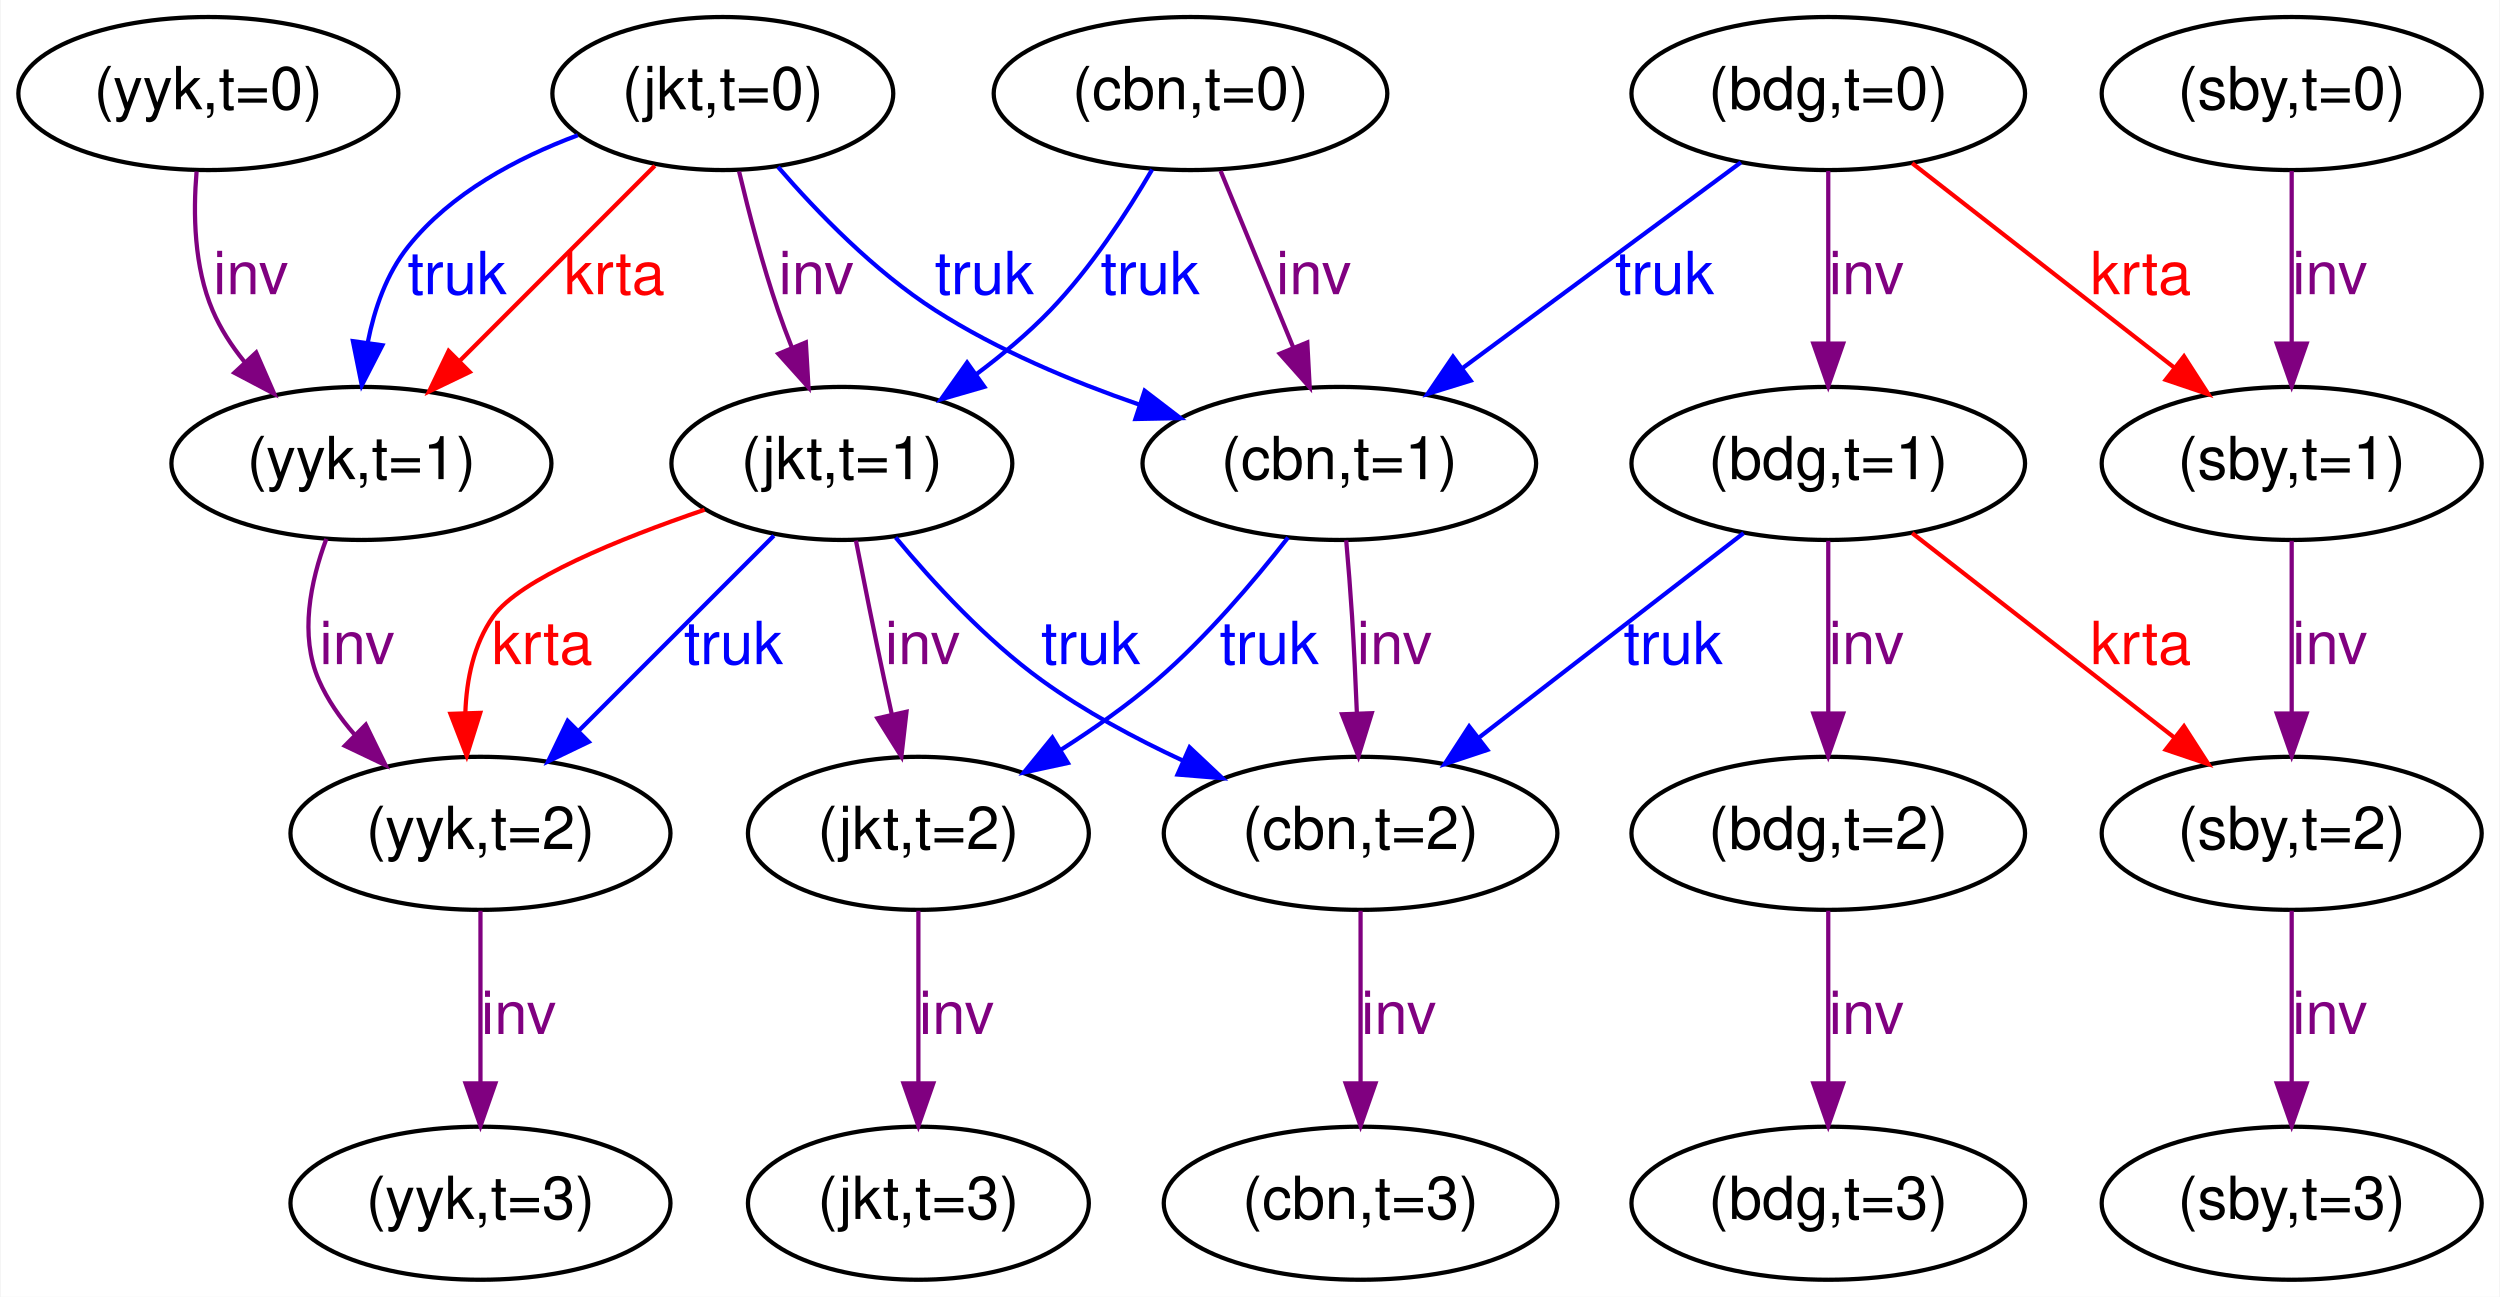
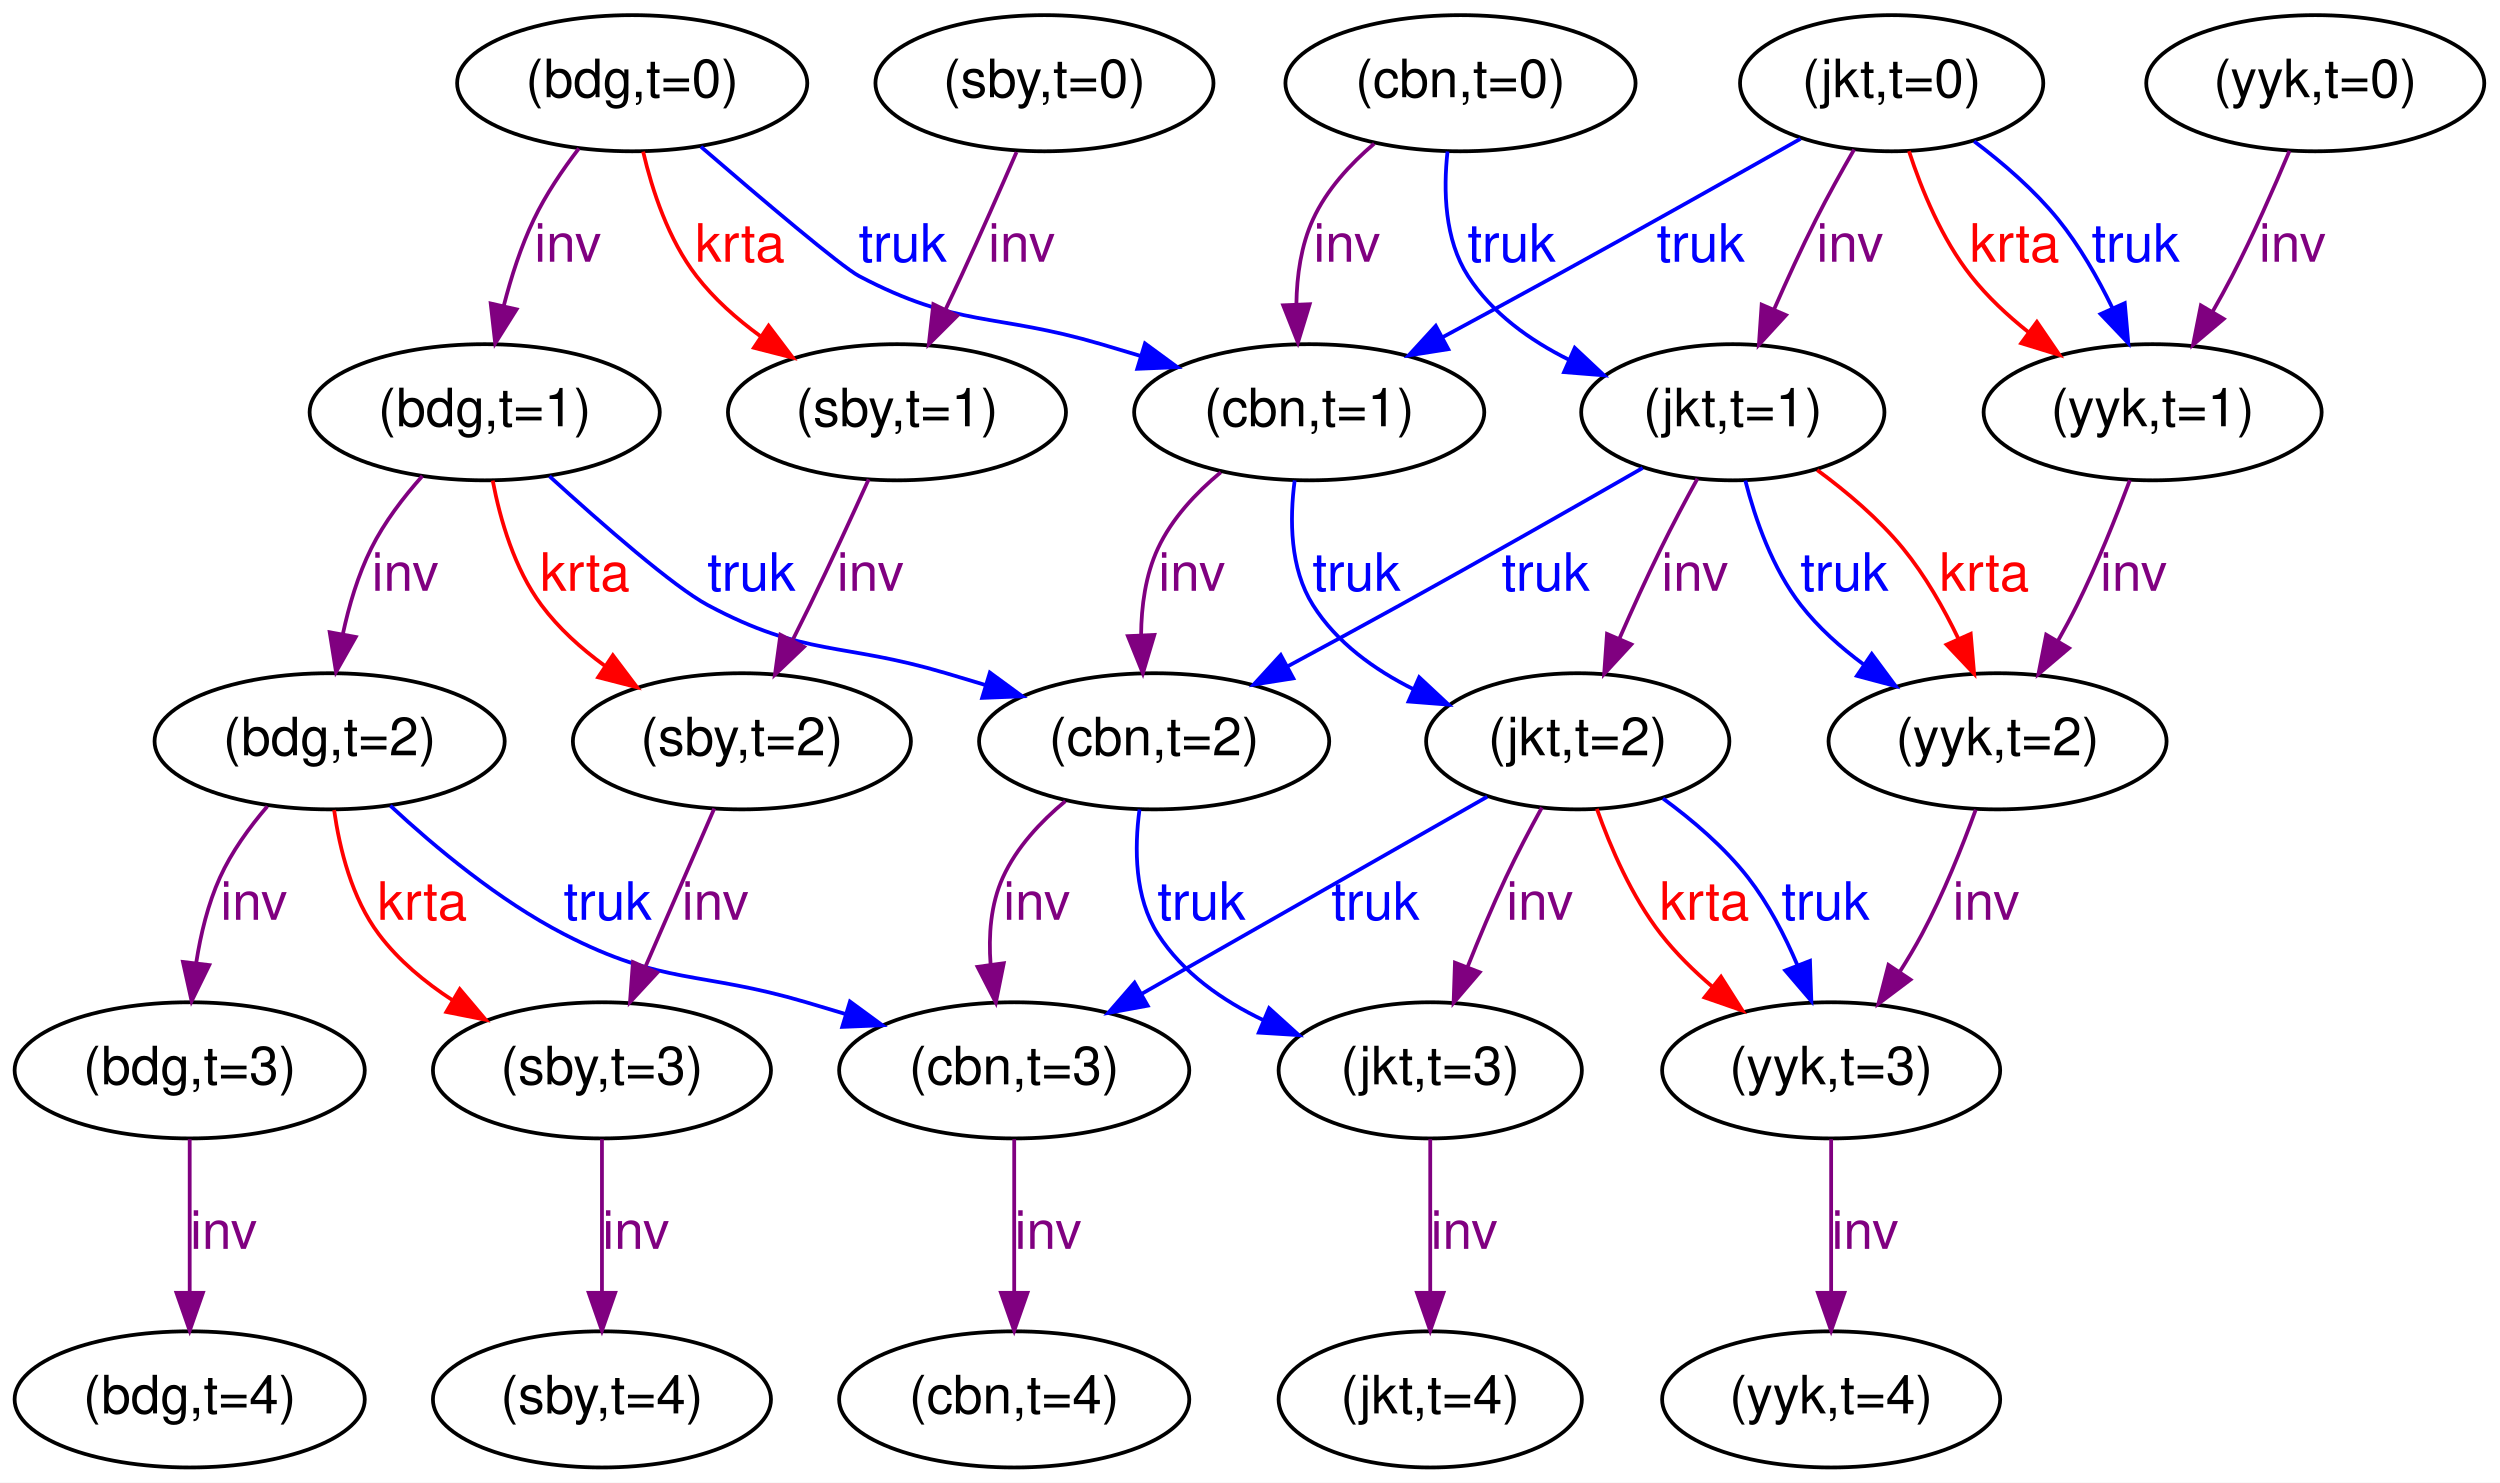
- <svg xmlns="http://www.w3.org/2000/svg" width="588pt" height="305pt" viewBox="0.00 0.00 587.69 305.00">
-   <g id="graph0" class="graph" transform="scale(1 1) rotate(0) translate(4 301)">
-     <polygon fill="white" stroke="transparent" points="-4,4 -4,-301 583.69,-301 583.69,4 -4,4" />
+ <svg xmlns="http://www.w3.org/2000/svg" width="661pt" height="392pt" viewBox="0.00 0.00 660.99 392.00">
+   <g id="graph0" class="graph" transform="scale(1 1) rotate(0) translate(4 388)">
+     <polygon fill="white" stroke="transparent" points="-4,4 -4,-388 656.99,-388 656.99,4 -4,4" />
    <g id="node1" class="node">
-       <ellipse fill="none" stroke="black" cx="44.85" cy="-279" rx="44.69" ry="18" />
-       <text text-anchor="middle" x="44.85" y="-275.3" font-family="Helvetica,sans-Serif" font-size="14.00">(yyk,t=0)</text>
+       <ellipse fill="none" stroke="black" cx="342.15" cy="-279" rx="46.29" ry="18" />
+       <text text-anchor="middle" x="342.15" y="-275.3" font-family="Helvetica,sans-Serif" font-size="14.00">(cbn,t=1)</text>
+     </g>
+     <g id="node14" class="node">
+       <ellipse fill="none" stroke="black" cx="301.15" cy="-192" rx="46.29" ry="18" />
+       <text text-anchor="middle" x="301.15" y="-188.3" font-family="Helvetica,sans-Serif" font-size="14.00">(cbn,t=2)</text>
+     </g>
+     <g id="edge1" class="edge">
+       <path fill="none" stroke="purple" d="M318.77,-263.14C312.17,-257.67 305.81,-250.86 302.15,-243 298.87,-235.97 297.76,-227.75 297.7,-220.03" />
+       <polygon fill="purple" stroke="purple" points="301.2,-220.13 298.17,-209.98 294.21,-219.8 301.2,-220.13" />
+       <text text-anchor="middle" x="311.15" y="-231.8" font-family="Helvetica,sans-Serif" font-size="14.00" fill="purple">inv</text>
+     </g>
+     <g id="node25" class="node">
+       <ellipse fill="none" stroke="black" cx="413.15" cy="-192" rx="40.09" ry="18" />
+       <text text-anchor="middle" x="413.15" y="-188.3" font-family="Helvetica,sans-Serif" font-size="14.00">(jkt,t=2)</text>
+     </g>
+     <g id="edge2" class="edge">
+       <path fill="none" stroke="blue" d="M338.31,-260.99C336.95,-250.68 337.02,-237.69 343.15,-228 349.38,-218.14 359.3,-210.96 369.74,-205.76" />
+       <polygon fill="blue" stroke="blue" points="371.23,-208.93 378.97,-201.7 368.41,-202.53 371.23,-208.93" />
+       <text text-anchor="middle" x="354.65" y="-231.8" font-family="Helvetica,sans-Serif" font-size="14.00" fill="blue">truk</text>
+     </g>
+     <g id="node2" class="node">
+       <ellipse fill="none" stroke="black" cx="264.15" cy="-105" rx="46.29" ry="18" />
+       <text text-anchor="middle" x="264.15" y="-101.3" font-family="Helvetica,sans-Serif" font-size="14.00">(cbn,t=3)</text>
+     </g>
+     <g id="node21" class="node">
+       <ellipse fill="none" stroke="black" cx="264.15" cy="-18" rx="46.29" ry="18" />
+       <text text-anchor="middle" x="264.15" y="-14.3" font-family="Helvetica,sans-Serif" font-size="14.00">(cbn,t=4)</text>
+     </g>
+     <g id="edge3" class="edge">
+       <path fill="none" stroke="purple" d="M264.15,-86.8C264.15,-75.16 264.15,-59.55 264.15,-46.24" />
+       <polygon fill="purple" stroke="purple" points="267.65,-46.18 264.15,-36.18 260.65,-46.18 267.65,-46.18" />
+       <text text-anchor="middle" x="273.15" y="-57.8" font-family="Helvetica,sans-Serif" font-size="14.00" fill="purple">inv</text>
+     </g>
+     <g id="node3" class="node">
+       <ellipse fill="none" stroke="black" cx="565.15" cy="-279" rx="44.69" ry="18" />
+       <text text-anchor="middle" x="565.15" y="-275.3" font-family="Helvetica,sans-Serif" font-size="14.00">(yyk,t=1)</text>
+     </g>
+     <g id="node24" class="node">
+       <ellipse fill="none" stroke="black" cx="524.15" cy="-192" rx="44.69" ry="18" />
+       <text text-anchor="middle" x="524.15" y="-188.3" font-family="Helvetica,sans-Serif" font-size="14.00">(yyk,t=2)</text>
+     </g>
+     <g id="edge4" class="edge">
+       <path fill="none" stroke="purple" d="M559.13,-261.04C555.46,-251.22 550.46,-238.72 545.15,-228 543.59,-224.86 541.85,-221.62 540.05,-218.45" />
+       <polygon fill="purple" stroke="purple" points="543.04,-216.63 534.96,-209.78 537.01,-220.18 543.04,-216.63" />
+       <text text-anchor="middle" x="560.15" y="-231.8" font-family="Helvetica,sans-Serif" font-size="14.00" fill="purple">inv</text>
+     </g>
+     <g id="node4" class="node">
+       <ellipse fill="none" stroke="black" cx="163.15" cy="-366" rx="46.29" ry="18" />
+       <text text-anchor="middle" x="163.15" y="-362.3" font-family="Helvetica,sans-Serif" font-size="14.00">(bdg,t=0)</text>
+     </g>
+     <g id="edge7" class="edge">
+       <path fill="none" stroke="blue" d="M181.32,-349.2C197.21,-335.49 218.47,-317.46 223.15,-315 249.29,-301.24 258.81,-305.36 287.15,-297 290.51,-296.01 293.98,-294.97 297.47,-293.91" />
+       <polygon fill="blue" stroke="blue" points="298.73,-297.19 307.27,-290.93 296.69,-290.49 298.73,-297.19" />
+       <text text-anchor="middle" x="234.65" y="-318.8" font-family="Helvetica,sans-Serif" font-size="14.00" fill="blue">truk</text>
+     </g>
+     <g id="node16" class="node">
+       <ellipse fill="none" stroke="black" cx="124.15" cy="-279" rx="46.29" ry="18" />
+       <text text-anchor="middle" x="124.15" y="-275.3" font-family="Helvetica,sans-Serif" font-size="14.00">(bdg,t=1)</text>
+     </g>
+     <g id="edge6" class="edge">
+       <path fill="none" stroke="purple" d="M149.05,-348.75C144.73,-343.11 140.28,-336.55 137.15,-330 133.74,-322.88 131.14,-314.75 129.19,-307.14" />
+       <polygon fill="purple" stroke="purple" points="132.57,-306.2 126.93,-297.23 125.74,-307.76 132.57,-306.2" />
+       <text text-anchor="middle" x="146.15" y="-318.8" font-family="Helvetica,sans-Serif" font-size="14.00" fill="purple">inv</text>
+     </g>
+     <g id="node22" class="node">
+       <ellipse fill="none" stroke="black" cx="233.15" cy="-279" rx="44.69" ry="18" />
+       <text text-anchor="middle" x="233.15" y="-275.3" font-family="Helvetica,sans-Serif" font-size="14.00">(sby,t=1)</text>
+     </g>
+     <g id="edge5" class="edge">
+       <path fill="none" stroke="red" d="M166.04,-347.91C168.46,-337.57 172.75,-324.58 180.15,-315 184.78,-309 190.75,-303.7 197,-299.15" />
+       <polygon fill="red" stroke="red" points="199.21,-301.88 205.6,-293.43 195.33,-296.05 199.21,-301.88" />
+       <text text-anchor="middle" x="191.65" y="-318.8" font-family="Helvetica,sans-Serif" font-size="14.00" fill="red">krta</text>
+     </g>
+     <g id="node5" class="node">
+       <ellipse fill="none" stroke="black" cx="374.15" cy="-105" rx="40.09" ry="18" />
+       <text text-anchor="middle" x="374.15" y="-101.3" font-family="Helvetica,sans-Serif" font-size="14.00">(jkt,t=3)</text>
+     </g>
+     <g id="node15" class="node">
+       <ellipse fill="none" stroke="black" cx="374.15" cy="-18" rx="40.09" ry="18" />
+       <text text-anchor="middle" x="374.15" y="-14.3" font-family="Helvetica,sans-Serif" font-size="14.00">(jkt,t=4)</text>
+     </g>
+     <g id="edge8" class="edge">
+       <path fill="none" stroke="purple" d="M374.15,-86.8C374.15,-75.16 374.15,-59.55 374.15,-46.24" />
+       <polygon fill="purple" stroke="purple" points="377.65,-46.18 374.15,-36.18 370.65,-46.18 377.65,-46.18" />
+       <text text-anchor="middle" x="383.15" y="-57.8" font-family="Helvetica,sans-Serif" font-size="14.00" fill="purple">inv</text>
+     </g>
+     <g id="node6" class="node">
+       <ellipse fill="none" stroke="black" cx="46.15" cy="-18" rx="46.29" ry="18" />
+       <text text-anchor="middle" x="46.15" y="-14.3" font-family="Helvetica,sans-Serif" font-size="14.00">(bdg,t=4)</text>
+     </g>
+     <g id="node7" class="node">
+       <ellipse fill="none" stroke="black" cx="83.15" cy="-192" rx="46.29" ry="18" />
+       <text text-anchor="middle" x="83.15" y="-188.3" font-family="Helvetica,sans-Serif" font-size="14.00">(bdg,t=2)</text>
+     </g>
+     <g id="edge9" class="edge">
+       <path fill="none" stroke="blue" d="M99.2,-174.97C111.01,-164 127.94,-149.88 145.15,-141 171.4,-127.45 180.81,-131.36 209.15,-123 212.51,-122.01 215.98,-120.97 219.47,-119.91" />
+       <polygon fill="blue" stroke="blue" points="220.73,-123.19 229.27,-116.93 218.69,-116.49 220.73,-123.19" />
+       <text text-anchor="middle" x="156.65" y="-144.8" font-family="Helvetica,sans-Serif" font-size="14.00" fill="blue">truk</text>
+     </g>
+     <g id="node9" class="node">
+       <ellipse fill="none" stroke="black" cx="155.15" cy="-105" rx="44.69" ry="18" />
+       <text text-anchor="middle" x="155.15" y="-101.3" font-family="Helvetica,sans-Serif" font-size="14.00">(sby,t=3)</text>
+     </g>
+     <g id="edge10" class="edge">
+       <path fill="none" stroke="red" d="M84.33,-173.83C85.8,-163.46 89.03,-150.46 96.15,-141 101.34,-134.09 108.34,-128.29 115.69,-123.51" />
+       <polygon fill="red" stroke="red" points="117.56,-126.47 124.4,-118.38 114.01,-120.44 117.56,-126.47" />
+       <text text-anchor="middle" x="107.65" y="-144.8" font-family="Helvetica,sans-Serif" font-size="14.00" fill="red">krta</text>
+     </g>
+     <g id="node10" class="node">
+       <ellipse fill="none" stroke="black" cx="46.15" cy="-105" rx="46.29" ry="18" />
+       <text text-anchor="middle" x="46.15" y="-101.3" font-family="Helvetica,sans-Serif" font-size="14.00">(bdg,t=3)</text>
+     </g>
+     <g id="edge11" class="edge">
+       <path fill="none" stroke="purple" d="M66.68,-174.81C61.93,-169.27 57.21,-162.76 54.15,-156 50.99,-149.03 49.06,-141.03 47.88,-133.49" />
+       <polygon fill="purple" stroke="purple" points="51.32,-132.83 46.66,-123.31 44.37,-133.66 51.32,-132.83" />
+       <text text-anchor="middle" x="63.15" y="-144.8" font-family="Helvetica,sans-Serif" font-size="14.00" fill="purple">inv</text>
+     </g>
+     <g id="node8" class="node">
+       <ellipse fill="none" stroke="black" cx="480.15" cy="-105" rx="44.69" ry="18" />
+       <text text-anchor="middle" x="480.15" y="-101.3" font-family="Helvetica,sans-Serif" font-size="14.00">(yyk,t=3)</text>
    </g>
    <g id="node12" class="node">
-       <ellipse fill="none" stroke="black" cx="80.85" cy="-192" rx="44.69" ry="18" />
-       <text text-anchor="middle" x="80.85" y="-188.3" font-family="Helvetica,sans-Serif" font-size="14.00">(yyk,t=1)</text>
-     </g>
-     <g id="edge1" class="edge">
-       <path fill="none" stroke="purple" d="M42.08,-260.67C41.24,-250.72 41.49,-238.22 45.85,-228 47.68,-223.7 50.31,-219.65 53.31,-215.94" />
-       <polygon fill="purple" stroke="purple" points="56.1,-218.09 60.34,-208.38 50.97,-213.32 56.1,-218.09" />
-       <text text-anchor="middle" x="54.85" y="-231.8" font-family="Helvetica,sans-Serif" font-size="14.00" fill="purple">inv</text>
-     </g>
-     <g id="node2" class="node">
-       <ellipse fill="none" stroke="black" cx="108.85" cy="-18" rx="44.69" ry="18" />
-       <text text-anchor="middle" x="108.85" y="-14.3" font-family="Helvetica,sans-Serif" font-size="14.00">(yyk,t=3)</text>
-     </g>
-     <g id="node3" class="node">
-       <ellipse fill="none" stroke="black" cx="315.85" cy="-105" rx="46.29" ry="18" />
-       <text text-anchor="middle" x="315.85" y="-101.3" font-family="Helvetica,sans-Serif" font-size="14.00">(cbn,t=2)</text>
-     </g>
-     <g id="node9" class="node">
-       <ellipse fill="none" stroke="black" cx="315.85" cy="-18" rx="46.29" ry="18" />
-       <text text-anchor="middle" x="315.85" y="-14.3" font-family="Helvetica,sans-Serif" font-size="14.00">(cbn,t=3)</text>
-     </g>
-     <g id="edge2" class="edge">
-       <path fill="none" stroke="purple" d="M315.85,-86.8C315.85,-75.16 315.85,-59.55 315.85,-46.24" />
-       <polygon fill="purple" stroke="purple" points="319.35,-46.18 315.85,-36.18 312.35,-46.18 319.35,-46.18" />
-       <text text-anchor="middle" x="324.85" y="-57.8" font-family="Helvetica,sans-Serif" font-size="14.00" fill="purple">inv</text>
-     </g>
-     <g id="node4" class="node">
-       <ellipse fill="none" stroke="black" cx="310.85" cy="-192" rx="46.29" ry="18" />
-       <text text-anchor="middle" x="310.85" y="-188.3" font-family="Helvetica,sans-Serif" font-size="14.00">(cbn,t=1)</text>
-     </g>
-     <g id="edge3" class="edge">
-       <path fill="none" stroke="purple" d="M312.47,-173.92C312.97,-168.23 313.48,-161.84 313.85,-156 314.31,-148.66 314.68,-140.71 314.98,-133.35" />
-       <polygon fill="purple" stroke="purple" points="318.48,-133.26 315.35,-123.13 311.49,-133 318.48,-133.26" />
-       <text text-anchor="middle" x="323.85" y="-144.8" font-family="Helvetica,sans-Serif" font-size="14.00" fill="purple">inv</text>
+       <ellipse fill="none" stroke="black" cx="480.15" cy="-18" rx="44.69" ry="18" />
+       <text text-anchor="middle" x="480.15" y="-14.3" font-family="Helvetica,sans-Serif" font-size="14.00">(yyk,t=4)</text>
+     </g>
+     <g id="edge12" class="edge">
+       <path fill="none" stroke="purple" d="M480.15,-86.8C480.15,-75.16 480.15,-59.55 480.15,-46.24" />
+       <polygon fill="purple" stroke="purple" points="483.65,-46.18 480.15,-36.18 476.65,-46.18 483.65,-46.18" />
+       <text text-anchor="middle" x="489.15" y="-57.8" font-family="Helvetica,sans-Serif" font-size="14.00" fill="purple">inv</text>
+     </g>
+     <g id="node23" class="node">
+       <ellipse fill="none" stroke="black" cx="155.15" cy="-18" rx="44.69" ry="18" />
+       <text text-anchor="middle" x="155.15" y="-14.3" font-family="Helvetica,sans-Serif" font-size="14.00">(sby,t=4)</text>
+     </g>
+     <g id="edge13" class="edge">
+       <path fill="none" stroke="purple" d="M155.15,-86.8C155.15,-75.16 155.15,-59.55 155.15,-46.24" />
+       <polygon fill="purple" stroke="purple" points="158.65,-46.18 155.15,-36.18 151.65,-46.18 158.65,-46.18" />
+       <text text-anchor="middle" x="164.15" y="-57.8" font-family="Helvetica,sans-Serif" font-size="14.00" fill="purple">inv</text>
+     </g>
+     <g id="edge14" class="edge">
+       <path fill="none" stroke="purple" d="M46.15,-86.8C46.15,-75.16 46.15,-59.55 46.15,-46.24" />
+       <polygon fill="purple" stroke="purple" points="49.65,-46.18 46.15,-36.18 42.65,-46.18 49.65,-46.18" />
+       <text text-anchor="middle" x="55.15" y="-57.8" font-family="Helvetica,sans-Serif" font-size="14.00" fill="purple">inv</text>
+     </g>
+     <g id="node11" class="node">
+       <ellipse fill="none" stroke="black" cx="496.15" cy="-366" rx="40.09" ry="18" />
+       <text text-anchor="middle" x="496.15" y="-362.3" font-family="Helvetica,sans-Serif" font-size="14.00">(jkt,t=0)</text>
+     </g>
+     <g id="edge18" class="edge">
+       <path fill="none" stroke="blue" d="M472.04,-351.3C454.17,-341.19 429.2,-327.13 407.15,-315 397.53,-309.71 387.07,-304.04 377.42,-298.84" />
+       <polygon fill="blue" stroke="blue" points="378.92,-295.68 368.45,-294.03 375.61,-301.84 378.92,-295.68" />
+       <text text-anchor="middle" x="445.65" y="-318.8" font-family="Helvetica,sans-Serif" font-size="14.00" fill="blue">truk</text>
+     </g>
+     <g id="edge16" class="edge">
+       <path fill="none" stroke="red" d="M500.73,-348.03C504.09,-337.74 509.44,-324.75 517.15,-315 521.44,-309.57 526.79,-304.57 532.34,-300.16" />
+       <polygon fill="red" stroke="red" points="534.55,-302.89 540.52,-294.14 530.4,-297.25 534.55,-302.89" />
+       <text text-anchor="middle" x="528.65" y="-318.8" font-family="Helvetica,sans-Serif" font-size="14.00" fill="red">krta</text>
+     </g>
+     <g id="edge17" class="edge">
+       <path fill="none" stroke="blue" d="M517.95,-350.64C525.62,-344.86 533.88,-337.73 540.15,-330 545.79,-323.03 550.62,-314.58 554.49,-306.62" />
+       <polygon fill="blue" stroke="blue" points="557.78,-307.84 558.71,-297.29 551.4,-304.96 557.78,-307.84" />
+       <text text-anchor="middle" x="560.65" y="-318.8" font-family="Helvetica,sans-Serif" font-size="14.00" fill="blue">truk</text>
+     </g>
+     <g id="node17" class="node">
+       <ellipse fill="none" stroke="black" cx="454.15" cy="-279" rx="40.09" ry="18" />
+       <text text-anchor="middle" x="454.15" y="-275.3" font-family="Helvetica,sans-Serif" font-size="14.00">(jkt,t=1)</text>
+     </g>
+     <g id="edge15" class="edge">
+       <path fill="none" stroke="purple" d="M486.22,-348.46C482.89,-342.69 479.23,-336.12 476.15,-330 472.3,-322.38 468.45,-313.94 465.05,-306.19" />
+       <polygon fill="purple" stroke="purple" points="468.21,-304.68 461.05,-296.87 461.78,-307.44 468.21,-304.68" />
+       <text text-anchor="middle" x="485.15" y="-318.8" font-family="Helvetica,sans-Serif" font-size="14.00" fill="purple">inv</text>
+     </g>
+     <g id="node13" class="node">
+       <ellipse fill="none" stroke="black" cx="272.15" cy="-366" rx="44.69" ry="18" />
+       <text text-anchor="middle" x="272.15" y="-362.3" font-family="Helvetica,sans-Serif" font-size="14.00">(sby,t=0)</text>
+     </g>
+     <g id="edge19" class="edge">
+       <path fill="none" stroke="purple" d="M264.77,-347.8C260.57,-338.13 255.16,-325.84 250.15,-315 248.83,-312.15 247.43,-309.18 246.02,-306.23" />
+       <polygon fill="purple" stroke="purple" points="249.08,-304.51 241.58,-297.03 242.77,-307.56 249.08,-304.51" />
+       <text text-anchor="middle" x="266.15" y="-318.8" font-family="Helvetica,sans-Serif" font-size="14.00" fill="purple">inv</text>
+     </g>
+     <g id="edge20" class="edge">
+       <path fill="none" stroke="purple" d="M277.67,-176.18C271.08,-170.72 264.73,-163.9 261.15,-156 257.93,-148.92 257.33,-140.69 257.91,-132.98" />
+       <polygon fill="purple" stroke="purple" points="261.39,-133.32 259.29,-122.93 254.46,-132.36 261.39,-133.32" />
+       <text text-anchor="middle" x="270.15" y="-144.8" font-family="Helvetica,sans-Serif" font-size="14.00" fill="purple">inv</text>
+     </g>
+     <g id="edge21" class="edge">
+       <path fill="none" stroke="blue" d="M297.28,-173.97C295.9,-163.65 295.97,-150.65 302.15,-141 308.7,-130.76 319.19,-123.43 330.15,-118.21" />
+       <polygon fill="blue" stroke="blue" points="331.54,-121.43 339.39,-114.32 328.82,-114.98 331.54,-121.43" />
+       <text text-anchor="middle" x="313.65" y="-144.8" font-family="Helvetica,sans-Serif" font-size="14.00" fill="blue">truk</text>
+     </g>
+     <g id="edge22" class="edge">
+       <path fill="none" stroke="purple" d="M107.66,-262.13C102.65,-256.52 97.57,-249.88 94.15,-243 90.66,-236 88.26,-227.9 86.63,-220.29" />
+       <polygon fill="purple" stroke="purple" points="90.06,-219.58 84.84,-210.36 83.17,-220.83 90.06,-219.58" />
+       <text text-anchor="middle" x="103.15" y="-231.8" font-family="Helvetica,sans-Serif" font-size="14.00" fill="purple">inv</text>
+     </g>
+     <g id="edge24" class="edge">
+       <path fill="none" stroke="blue" d="M141.27,-262.08C155.28,-249.31 174.2,-232.78 183.15,-228 208.83,-214.28 218.23,-218.3 246.15,-210 249.5,-209 252.98,-207.96 256.46,-206.9" />
+       <polygon fill="blue" stroke="blue" points="257.72,-210.17 266.27,-203.9 255.68,-203.48 257.72,-210.17" />
+       <text text-anchor="middle" x="194.65" y="-231.8" font-family="Helvetica,sans-Serif" font-size="14.00" fill="blue">truk</text>
+     </g>
+     <g id="node19" class="node">
+       <ellipse fill="none" stroke="black" cx="192.15" cy="-192" rx="44.69" ry="18" />
+       <text text-anchor="middle" x="192.15" y="-188.3" font-family="Helvetica,sans-Serif" font-size="14.00">(sby,t=2)</text>
+     </g>
+     <g id="edge23" class="edge">
+       <path fill="none" stroke="red" d="M126.27,-260.93C128.24,-250.59 132.01,-237.6 139.15,-228 143.67,-221.92 149.59,-216.58 155.82,-212.02" />
+       <polygon fill="red" stroke="red" points="158.03,-214.75 164.42,-206.29 154.15,-208.92 158.03,-214.75" />
+       <text text-anchor="middle" x="150.65" y="-231.8" font-family="Helvetica,sans-Serif" font-size="14.00" fill="red">krta</text>
+     </g>
+     <g id="edge25" class="edge">
+       <path fill="none" stroke="blue" d="M430.32,-264.27C412.67,-254.14 387.98,-240.08 366.15,-228 356.54,-222.69 346.09,-217.01 336.43,-211.81" />
+       <polygon fill="blue" stroke="blue" points="337.94,-208.65 327.47,-207 334.62,-214.81 337.94,-208.65" />
+       <text text-anchor="middle" x="404.65" y="-231.8" font-family="Helvetica,sans-Serif" font-size="14.00" fill="blue">truk</text>
+     </g>
+     <g id="edge26" class="edge">
+       <path fill="none" stroke="red" d="M476.46,-263.72C484.3,-257.95 492.75,-250.81 499.15,-243 504.98,-235.88 509.93,-227.17 513.84,-219.03" />
+       <polygon fill="red" stroke="red" points="517.05,-220.41 517.95,-209.86 510.67,-217.55 517.05,-220.41" />
+       <text text-anchor="middle" x="520.65" y="-231.8" font-family="Helvetica,sans-Serif" font-size="14.00" fill="red">krta</text>
+     </g>
+     <g id="edge27" class="edge">
+       <path fill="none" stroke="blue" d="M457.46,-260.93C460.11,-250.6 464.66,-237.61 472.15,-228 476.74,-222.1 482.62,-216.84 488.76,-212.31" />
+       <polygon fill="blue" stroke="blue" points="490.89,-215.1 497.2,-206.59 486.96,-209.3 490.89,-215.1" />
+       <text text-anchor="middle" x="483.65" y="-231.8" font-family="Helvetica,sans-Serif" font-size="14.00" fill="blue">truk</text>
+     </g>
+     <g id="edge28" class="edge">
+       <path fill="none" stroke="purple" d="M444.78,-261.41C441.61,-255.64 438.13,-249.08 435.15,-243 431.39,-235.34 427.55,-226.88 424.16,-219.14" />
+       <polygon fill="purple" stroke="purple" points="427.32,-217.62 420.14,-209.83 420.89,-220.39 427.32,-217.62" />
+       <text text-anchor="middle" x="444.15" y="-231.8" font-family="Helvetica,sans-Serif" font-size="14.00" fill="purple">inv</text>
    </g>
    <g id="node18" class="node">
-       <ellipse fill="none" stroke="black" cx="211.85" cy="-105" rx="40.09" ry="18" />
-       <text text-anchor="middle" x="211.85" y="-101.3" font-family="Helvetica,sans-Serif" font-size="14.00">(jkt,t=2)</text>
-     </g>
-     <g id="edge4" class="edge">
-       <path fill="none" stroke="blue" d="M298.79,-174.57C290.72,-164.23 279.49,-151 267.85,-141 261.03,-135.15 253.14,-129.6 245.48,-124.72" />
-       <polygon fill="blue" stroke="blue" points="247.01,-121.55 236.66,-119.31 243.36,-127.52 247.01,-121.55" />
-       <text text-anchor="middle" x="294.35" y="-144.8" font-family="Helvetica,sans-Serif" font-size="14.00" fill="blue">truk</text>
-     </g>
-     <g id="node5" class="node">
-       <ellipse fill="none" stroke="black" cx="211.85" cy="-18" rx="40.09" ry="18" />
-       <text text-anchor="middle" x="211.85" y="-14.3" font-family="Helvetica,sans-Serif" font-size="14.00">(jkt,t=3)</text>
-     </g>
-     <g id="node6" class="node">
-       <ellipse fill="none" stroke="black" cx="425.85" cy="-18" rx="46.29" ry="18" />
-       <text text-anchor="middle" x="425.85" y="-14.3" font-family="Helvetica,sans-Serif" font-size="14.00">(bdg,t=3)</text>
-     </g>
-     <g id="node7" class="node">
-       <ellipse fill="none" stroke="black" cx="275.85" cy="-279" rx="46.29" ry="18" />
-       <text text-anchor="middle" x="275.85" y="-275.3" font-family="Helvetica,sans-Serif" font-size="14.00">(cbn,t=0)</text>
-     </g>
-     <g id="edge6" class="edge">
-       <path fill="none" stroke="purple" d="M282.93,-260.8C287.85,-248.85 294.49,-232.72 300.06,-219.18" />
-       <polygon fill="purple" stroke="purple" points="303.32,-220.46 303.89,-209.89 296.85,-217.8 303.32,-220.46" />
-       <text text-anchor="middle" x="304.85" y="-231.8" font-family="Helvetica,sans-Serif" font-size="14.00" fill="purple">inv</text>
-     </g>
-     <g id="node13" class="node">
-       <ellipse fill="none" stroke="black" cx="193.85" cy="-192" rx="40.09" ry="18" />
-       <text text-anchor="middle" x="193.85" y="-188.3" font-family="Helvetica,sans-Serif" font-size="14.00">(jkt,t=1)</text>
-     </g>
-     <g id="edge5" class="edge">
-       <path fill="none" stroke="blue" d="M266.83,-261.13C260.85,-250.87 252.37,-237.89 242.85,-228 237.66,-222.62 231.55,-217.51 225.43,-212.95" />
-       <polygon fill="blue" stroke="blue" points="227.36,-210.02 217.18,-207.08 223.3,-215.73 227.36,-210.02" />
-       <text text-anchor="middle" x="266.35" y="-231.8" font-family="Helvetica,sans-Serif" font-size="14.00" fill="blue">truk</text>
-     </g>
-     <g id="node8" class="node">
-       <ellipse fill="none" stroke="black" cx="534.85" cy="-18" rx="44.69" ry="18" />
-       <text text-anchor="middle" x="534.85" y="-14.3" font-family="Helvetica,sans-Serif" font-size="14.00">(sby,t=3)</text>
-     </g>
-     <g id="node10" class="node">
-       <ellipse fill="none" stroke="black" cx="534.85" cy="-192" rx="44.69" ry="18" />
-       <text text-anchor="middle" x="534.85" y="-188.3" font-family="Helvetica,sans-Serif" font-size="14.00">(sby,t=1)</text>
-     </g>
-     <g id="node15" class="node">
-       <ellipse fill="none" stroke="black" cx="534.85" cy="-105" rx="44.69" ry="18" />
-       <text text-anchor="middle" x="534.85" y="-101.3" font-family="Helvetica,sans-Serif" font-size="14.00">(sby,t=2)</text>
-     </g>
-     <g id="edge7" class="edge">
-       <path fill="none" stroke="purple" d="M534.85,-173.8C534.85,-162.16 534.85,-146.55 534.85,-133.24" />
-       <polygon fill="purple" stroke="purple" points="538.35,-133.18 534.85,-123.18 531.35,-133.18 538.35,-133.18" />
-       <text text-anchor="middle" x="543.85" y="-144.8" font-family="Helvetica,sans-Serif" font-size="14.00" fill="purple">inv</text>
-     </g>
-     <g id="node11" class="node">
-       <ellipse fill="none" stroke="black" cx="425.85" cy="-105" rx="46.29" ry="18" />
-       <text text-anchor="middle" x="425.85" y="-101.3" font-family="Helvetica,sans-Serif" font-size="14.00">(bdg,t=2)</text>
-     </g>
-     <g id="edge8" class="edge">
-       <path fill="none" stroke="purple" d="M425.85,-86.8C425.85,-75.16 425.85,-59.55 425.85,-46.24" />
-       <polygon fill="purple" stroke="purple" points="429.35,-46.18 425.85,-36.18 422.35,-46.18 429.35,-46.18" />
-       <text text-anchor="middle" x="434.85" y="-57.8" font-family="Helvetica,sans-Serif" font-size="14.00" fill="purple">inv</text>
-     </g>
-     <g id="node16" class="node">
-       <ellipse fill="none" stroke="black" cx="108.85" cy="-105" rx="44.69" ry="18" />
-       <text text-anchor="middle" x="108.85" y="-101.3" font-family="Helvetica,sans-Serif" font-size="14.00">(yyk,t=2)</text>
-     </g>
-     <g id="edge9" class="edge">
-       <path fill="none" stroke="purple" d="M72.6,-174.25C68.88,-164.27 66.22,-151.54 70.85,-141 72.86,-136.42 75.8,-132.17 79.16,-128.32" />
-       <polygon fill="purple" stroke="purple" points="81.88,-130.56 86.52,-121.03 76.95,-125.59 81.88,-130.56" />
-       <text text-anchor="middle" x="79.85" y="-144.8" font-family="Helvetica,sans-Serif" font-size="14.00" fill="purple">inv</text>
-     </g>
-     <g id="edge10" class="edge">
-       <path fill="none" stroke="blue" d="M206.49,-174.6C215.28,-164.02 227.72,-150.5 240.85,-141 250.94,-133.69 262.8,-127.32 274.08,-122.09" />
-       <polygon fill="blue" stroke="blue" points="275.64,-125.23 283.35,-117.97 272.8,-118.83 275.64,-125.23" />
-       <text text-anchor="middle" x="252.35" y="-144.8" font-family="Helvetica,sans-Serif" font-size="14.00" fill="blue">truk</text>
-     </g>
-     <g id="edge11" class="edge">
-       <path fill="none" stroke="red" d="M161.56,-181.11C141.34,-174.22 118,-164.73 111.85,-156 107.25,-149.47 105.56,-141.2 105.29,-133.27" />
-       <polygon fill="red" stroke="red" points="108.79,-133.33 105.62,-123.22 101.8,-133.1 108.79,-133.33" />
-       <text text-anchor="middle" x="123.35" y="-144.8" font-family="Helvetica,sans-Serif" font-size="14.00" fill="red">krta</text>
-     </g>
-     <g id="edge12" class="edge">
-       <path fill="none" stroke="blue" d="M177.86,-175.01C164.92,-162.07 146.52,-143.67 131.97,-129.12" />
-       <polygon fill="blue" stroke="blue" points="134.31,-126.51 124.76,-121.92 129.36,-131.46 134.31,-126.51" />
-       <text text-anchor="middle" x="168.35" y="-144.8" font-family="Helvetica,sans-Serif" font-size="14.00" fill="blue">truk</text>
-     </g>
-     <g id="edge13" class="edge">
-       <path fill="none" stroke="purple" d="M197.16,-173.85C199.05,-164.19 201.51,-151.91 203.85,-141 204.41,-138.35 205.02,-135.59 205.63,-132.83" />
-       <polygon fill="purple" stroke="purple" points="209.05,-133.6 207.85,-123.07 202.22,-132.05 209.05,-133.6" />
-       <text text-anchor="middle" x="212.85" y="-144.8" font-family="Helvetica,sans-Serif" font-size="14.00" fill="purple">inv</text>
-     </g>
-     <g id="node14" class="node">
-       <ellipse fill="none" stroke="black" cx="165.85" cy="-279" rx="40.09" ry="18" />
-       <text text-anchor="middle" x="165.85" y="-275.3" font-family="Helvetica,sans-Serif" font-size="14.00">(jkt,t=0)</text>
-     </g>
-     <g id="edge17" class="edge">
-       <path fill="none" stroke="blue" d="M178.83,-261.74C188.16,-250.95 201.58,-237.13 215.85,-228 230.44,-218.66 247.87,-211.33 263.8,-205.84" />
-       <polygon fill="blue" stroke="blue" points="265.07,-209.1 273.48,-202.66 262.89,-202.45 265.07,-209.1" />
-       <text text-anchor="middle" x="227.35" y="-231.8" font-family="Helvetica,sans-Serif" font-size="14.00" fill="blue">truk</text>
-     </g>
-     <g id="edge14" class="edge">
-       <path fill="none" stroke="red" d="M149.86,-262.01C136.92,-249.07 118.52,-230.67 103.97,-216.12" />
-       <polygon fill="red" stroke="red" points="106.31,-213.51 96.76,-208.92 101.36,-218.46 106.31,-213.51" />
-       <text text-anchor="middle" x="140.35" y="-231.8" font-family="Helvetica,sans-Serif" font-size="14.00" fill="red">krta</text>
-     </g>
-     <g id="edge15" class="edge">
-       <path fill="none" stroke="blue" d="M131.74,-269.19C117.44,-263.85 101.85,-255.56 91.85,-243 86.76,-236.62 83.91,-228.39 82.34,-220.45" />
-       <polygon fill="blue" stroke="blue" points="85.78,-219.79 80.94,-210.37 78.85,-220.76 85.78,-219.79" />
-       <text text-anchor="middle" x="103.35" y="-231.8" font-family="Helvetica,sans-Serif" font-size="14.00" fill="blue">truk</text>
-     </g>
-     <g id="edge16" class="edge">
-       <path fill="none" stroke="purple" d="M169.67,-260.69C171.98,-250.97 175.19,-238.69 178.85,-228 179.81,-225.19 180.9,-222.28 182.04,-219.4" />
-       <polygon fill="purple" stroke="purple" points="185.38,-220.47 186,-209.89 178.92,-217.77 185.38,-220.47" />
-       <text text-anchor="middle" x="187.85" y="-231.8" font-family="Helvetica,sans-Serif" font-size="14.00" fill="purple">inv</text>
-     </g>
-     <g id="edge18" class="edge">
-       <path fill="none" stroke="purple" d="M534.85,-86.8C534.85,-75.16 534.85,-59.55 534.85,-46.24" />
-       <polygon fill="purple" stroke="purple" points="538.35,-46.18 534.85,-36.18 531.35,-46.18 538.35,-46.18" />
-       <text text-anchor="middle" x="543.85" y="-57.8" font-family="Helvetica,sans-Serif" font-size="14.00" fill="purple">inv</text>
-     </g>
-     <g id="edge19" class="edge">
-       <path fill="none" stroke="purple" d="M108.85,-86.8C108.85,-75.16 108.85,-59.55 108.85,-46.24" />
-       <polygon fill="purple" stroke="purple" points="112.35,-46.18 108.85,-36.18 105.35,-46.18 112.35,-46.18" />
-       <text text-anchor="middle" x="117.85" y="-57.8" font-family="Helvetica,sans-Serif" font-size="14.00" fill="purple">inv</text>
-     </g>
-     <g id="node17" class="node">
-       <ellipse fill="none" stroke="black" cx="425.85" cy="-279" rx="46.29" ry="18" />
-       <text text-anchor="middle" x="425.85" y="-275.3" font-family="Helvetica,sans-Serif" font-size="14.00">(bdg,t=0)</text>
-     </g>
-     <g id="edge22" class="edge">
-       <path fill="none" stroke="blue" d="M405.29,-262.8C387.08,-249.35 360.32,-229.56 339.92,-214.49" />
-       <polygon fill="blue" stroke="blue" points="341.74,-211.48 331.62,-208.35 337.58,-217.11 341.74,-211.48" />
-       <text text-anchor="middle" x="387.35" y="-231.8" font-family="Helvetica,sans-Serif" font-size="14.00" fill="blue">truk</text>
-     </g>
-     <g id="edge20" class="edge">
-       <path fill="none" stroke="red" d="M445.59,-262.61C462.79,-249.19 487.94,-229.58 507.16,-214.59" />
-       <polygon fill="red" stroke="red" points="509.52,-217.19 515.25,-208.28 505.22,-211.67 509.52,-217.19" />
-       <text text-anchor="middle" x="499.35" y="-231.8" font-family="Helvetica,sans-Serif" font-size="14.00" fill="red">krta</text>
-     </g>
-     <g id="node19" class="node">
-       <ellipse fill="none" stroke="black" cx="425.85" cy="-192" rx="46.29" ry="18" />
-       <text text-anchor="middle" x="425.85" y="-188.3" font-family="Helvetica,sans-Serif" font-size="14.00">(bdg,t=1)</text>
-     </g>
-     <g id="edge21" class="edge">
-       <path fill="none" stroke="purple" d="M425.85,-260.8C425.85,-249.16 425.85,-233.55 425.85,-220.24" />
-       <polygon fill="purple" stroke="purple" points="429.35,-220.18 425.85,-210.18 422.35,-220.18 429.35,-220.18" />
-       <text text-anchor="middle" x="434.85" y="-231.8" font-family="Helvetica,sans-Serif" font-size="14.00" fill="purple">inv</text>
-     </g>
-     <g id="edge23" class="edge">
-       <path fill="none" stroke="purple" d="M211.85,-86.8C211.85,-75.16 211.85,-59.55 211.85,-46.24" />
-       <polygon fill="purple" stroke="purple" points="215.35,-46.18 211.85,-36.18 208.35,-46.18 215.35,-46.18" />
-       <text text-anchor="middle" x="220.85" y="-57.8" font-family="Helvetica,sans-Serif" font-size="14.00" fill="purple">inv</text>
-     </g>
-     <g id="edge25" class="edge">
-       <path fill="none" stroke="blue" d="M405.93,-175.61C388.56,-162.19 363.19,-142.58 343.79,-127.59" />
-       <polygon fill="blue" stroke="blue" points="345.67,-124.62 335.62,-121.28 341.39,-130.16 345.67,-124.62" />
-       <text text-anchor="middle" x="389.35" y="-144.8" font-family="Helvetica,sans-Serif" font-size="14.00" fill="blue">truk</text>
-     </g>
-     <g id="edge24" class="edge">
-       <path fill="none" stroke="purple" d="M425.85,-173.8C425.85,-162.16 425.85,-146.55 425.85,-133.24" />
-       <polygon fill="purple" stroke="purple" points="429.35,-133.18 425.85,-123.18 422.35,-133.18 429.35,-133.18" />
-       <text text-anchor="middle" x="434.85" y="-144.8" font-family="Helvetica,sans-Serif" font-size="14.00" fill="purple">inv</text>
-     </g>
-     <g id="edge26" class="edge">
-       <path fill="none" stroke="red" d="M445.59,-175.61C462.79,-162.19 487.94,-142.58 507.16,-127.59" />
-       <polygon fill="red" stroke="red" points="509.52,-130.19 515.25,-121.28 505.22,-124.67 509.52,-130.19" />
-       <text text-anchor="middle" x="499.35" y="-144.8" font-family="Helvetica,sans-Serif" font-size="14.00" fill="red">krta</text>
+       <ellipse fill="none" stroke="black" cx="382.15" cy="-366" rx="46.29" ry="18" />
+       <text text-anchor="middle" x="382.15" y="-362.3" font-family="Helvetica,sans-Serif" font-size="14.00">(cbn,t=0)</text>
+     </g>
+     <g id="edge30" class="edge">
+       <path fill="none" stroke="purple" d="M359.34,-350.03C352.91,-344.56 346.71,-337.77 343.15,-330 340,-323.13 338.88,-315.16 338.76,-307.62" />
+       <polygon fill="purple" stroke="purple" points="342.27,-307.56 339.17,-297.42 335.27,-307.27 342.27,-307.56" />
+       <text text-anchor="middle" x="352.15" y="-318.8" font-family="Helvetica,sans-Serif" font-size="14.00" fill="purple">inv</text>
+     </g>
+     <g id="edge29" class="edge">
+       <path fill="none" stroke="blue" d="M378.72,-347.95C377.59,-337.62 377.92,-324.63 384.15,-315 390.48,-305.2 400.43,-298.04 410.87,-292.85" />
+       <polygon fill="blue" stroke="blue" points="412.36,-296.02 420.09,-288.77 409.53,-289.61 412.36,-296.02" />
+       <text text-anchor="middle" x="395.65" y="-318.8" font-family="Helvetica,sans-Serif" font-size="14.00" fill="blue">truk</text>
+     </g>
+     <g id="edge31" class="edge">
+       <path fill="none" stroke="purple" d="M184.84,-174.21C179.65,-162.29 172.59,-146.06 166.65,-132.42" />
+       <polygon fill="purple" stroke="purple" points="169.77,-130.82 162.57,-123.05 163.35,-133.62 169.77,-130.82" />
+       <text text-anchor="middle" x="185.15" y="-144.8" font-family="Helvetica,sans-Serif" font-size="14.00" fill="purple">inv</text>
    </g>
    <g id="node20" class="node">
-       <ellipse fill="none" stroke="black" cx="534.85" cy="-279" rx="44.69" ry="18" />
-       <text text-anchor="middle" x="534.85" y="-275.3" font-family="Helvetica,sans-Serif" font-size="14.00">(sby,t=0)</text>
-     </g>
-     <g id="edge27" class="edge">
-       <path fill="none" stroke="purple" d="M534.85,-260.8C534.85,-249.16 534.85,-233.55 534.85,-220.24" />
-       <polygon fill="purple" stroke="purple" points="538.35,-220.18 534.85,-210.18 531.35,-220.18 538.35,-220.18" />
-       <text text-anchor="middle" x="543.85" y="-231.8" font-family="Helvetica,sans-Serif" font-size="14.00" fill="purple">inv</text>
+       <ellipse fill="none" stroke="black" cx="608.15" cy="-366" rx="44.69" ry="18" />
+       <text text-anchor="middle" x="608.15" y="-362.3" font-family="Helvetica,sans-Serif" font-size="14.00">(yyk,t=0)</text>
+     </g>
+     <g id="edge32" class="edge">
+       <path fill="none" stroke="purple" d="M601.33,-348.09C597.22,-338.28 591.72,-325.78 586.15,-315 584.53,-311.88 582.76,-308.67 580.95,-305.5" />
+       <polygon fill="purple" stroke="purple" points="583.94,-303.68 575.84,-296.85 577.91,-307.24 583.94,-303.68" />
+       <text text-anchor="middle" x="602.15" y="-318.8" font-family="Helvetica,sans-Serif" font-size="14.00" fill="purple">inv</text>
+     </g>
+     <g id="edge33" class="edge">
+       <path fill="none" stroke="purple" d="M225.66,-261.25C221.25,-251.5 215.5,-239 210.15,-228 208.68,-224.99 207.12,-221.85 205.55,-218.74" />
+       <polygon fill="purple" stroke="purple" points="208.57,-216.97 200.9,-209.66 202.34,-220.16 208.57,-216.97" />
+       <text text-anchor="middle" x="226.15" y="-231.8" font-family="Helvetica,sans-Serif" font-size="14.00" fill="purple">inv</text>
+     </g>
+     <g id="edge34" class="edge">
+       <path fill="none" stroke="purple" d="M518.38,-173.92C514.79,-164.05 509.79,-151.55 504.15,-141 502.37,-137.69 500.36,-134.3 498.26,-131.01" />
+       <polygon fill="purple" stroke="purple" points="501.11,-128.98 492.65,-122.62 495.3,-132.87 501.11,-128.98" />
+       <text text-anchor="middle" x="521.15" y="-144.8" font-family="Helvetica,sans-Serif" font-size="14.00" fill="purple">inv</text>
+     </g>
+     <g id="edge35" class="edge">
+       <path fill="none" stroke="blue" d="M389.21,-177.34C364.52,-163.26 325.81,-141.18 298,-125.31" />
+       <polygon fill="blue" stroke="blue" points="299.44,-122.1 289.02,-120.19 295.97,-128.18 299.44,-122.1" />
+       <text text-anchor="middle" x="359.65" y="-144.8" font-family="Helvetica,sans-Serif" font-size="14.00" fill="blue">truk</text>
+     </g>
+     <g id="edge38" class="edge">
+       <path fill="none" stroke="purple" d="M403.66,-174.47C400.48,-168.7 397.03,-162.13 394.15,-156 390.57,-148.38 387.04,-139.94 383.96,-132.2" />
+       <polygon fill="purple" stroke="purple" points="387.22,-130.93 380.33,-122.88 380.69,-133.46 387.22,-130.93" />
+       <text text-anchor="middle" x="403.15" y="-144.8" font-family="Helvetica,sans-Serif" font-size="14.00" fill="purple">inv</text>
+     </g>
+     <g id="edge36" class="edge">
+       <path fill="none" stroke="red" d="M418.21,-174.12C421.84,-163.86 427.45,-150.87 435.15,-141 439.06,-135.98 443.85,-131.27 448.82,-127.04" />
+       <polygon fill="red" stroke="red" points="451.03,-129.75 456.7,-120.8 446.68,-124.27 451.03,-129.75" />
+       <text text-anchor="middle" x="446.65" y="-144.8" font-family="Helvetica,sans-Serif" font-size="14.00" fill="red">krta</text>
+     </g>
+     <g id="edge37" class="edge">
+       <path fill="none" stroke="blue" d="M435.67,-176.89C443.53,-171.14 451.94,-163.96 458.15,-156 463.53,-149.09 467.9,-140.65 471.28,-132.69" />
+       <polygon fill="blue" stroke="blue" points="474.55,-133.94 474.91,-123.35 468.02,-131.4 474.55,-133.94" />
+       <text text-anchor="middle" x="478.65" y="-144.8" font-family="Helvetica,sans-Serif" font-size="14.00" fill="blue">truk</text>
    </g>
  </g>
</svg>
